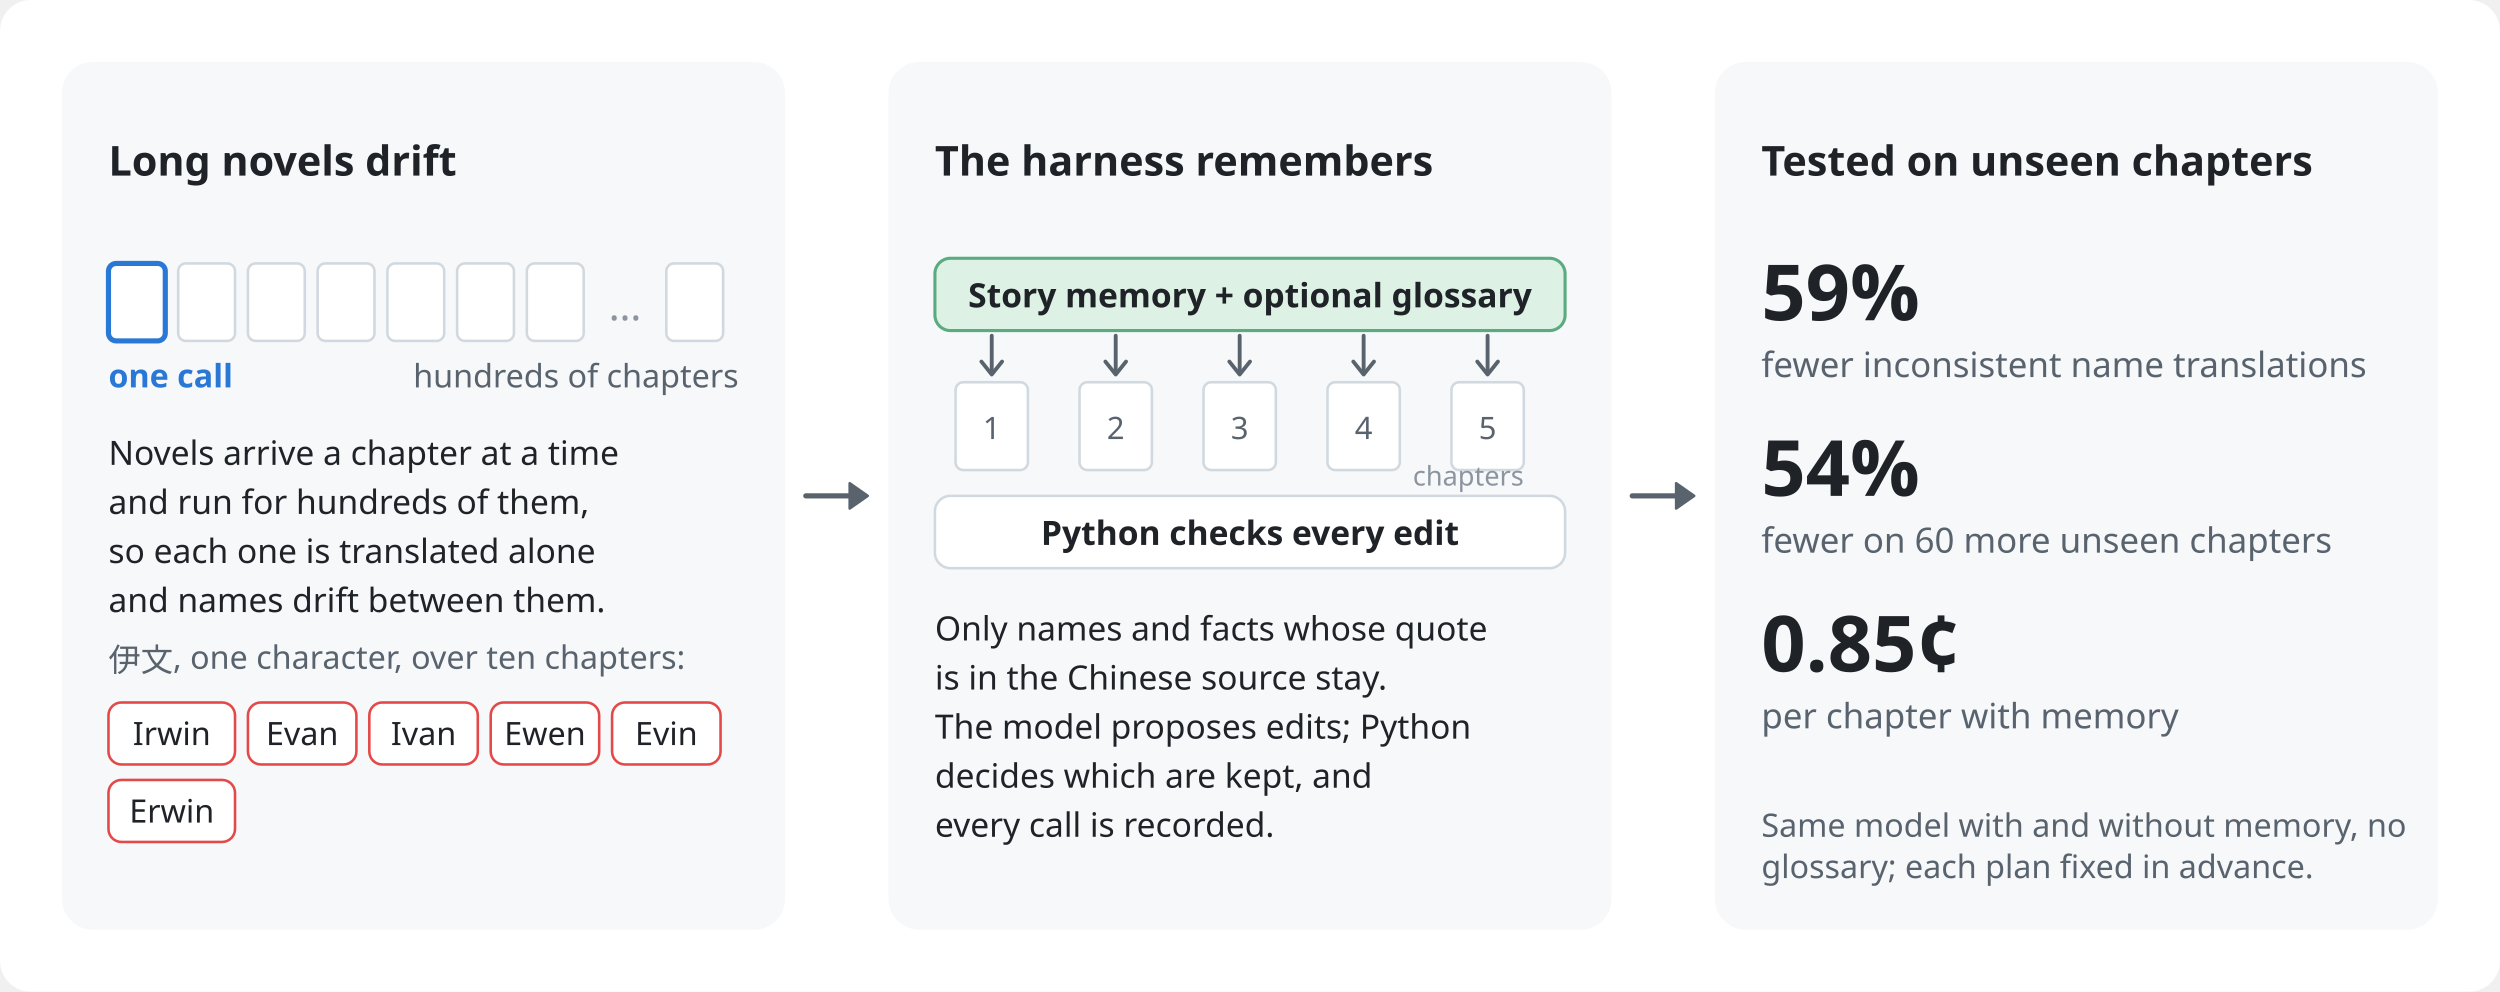
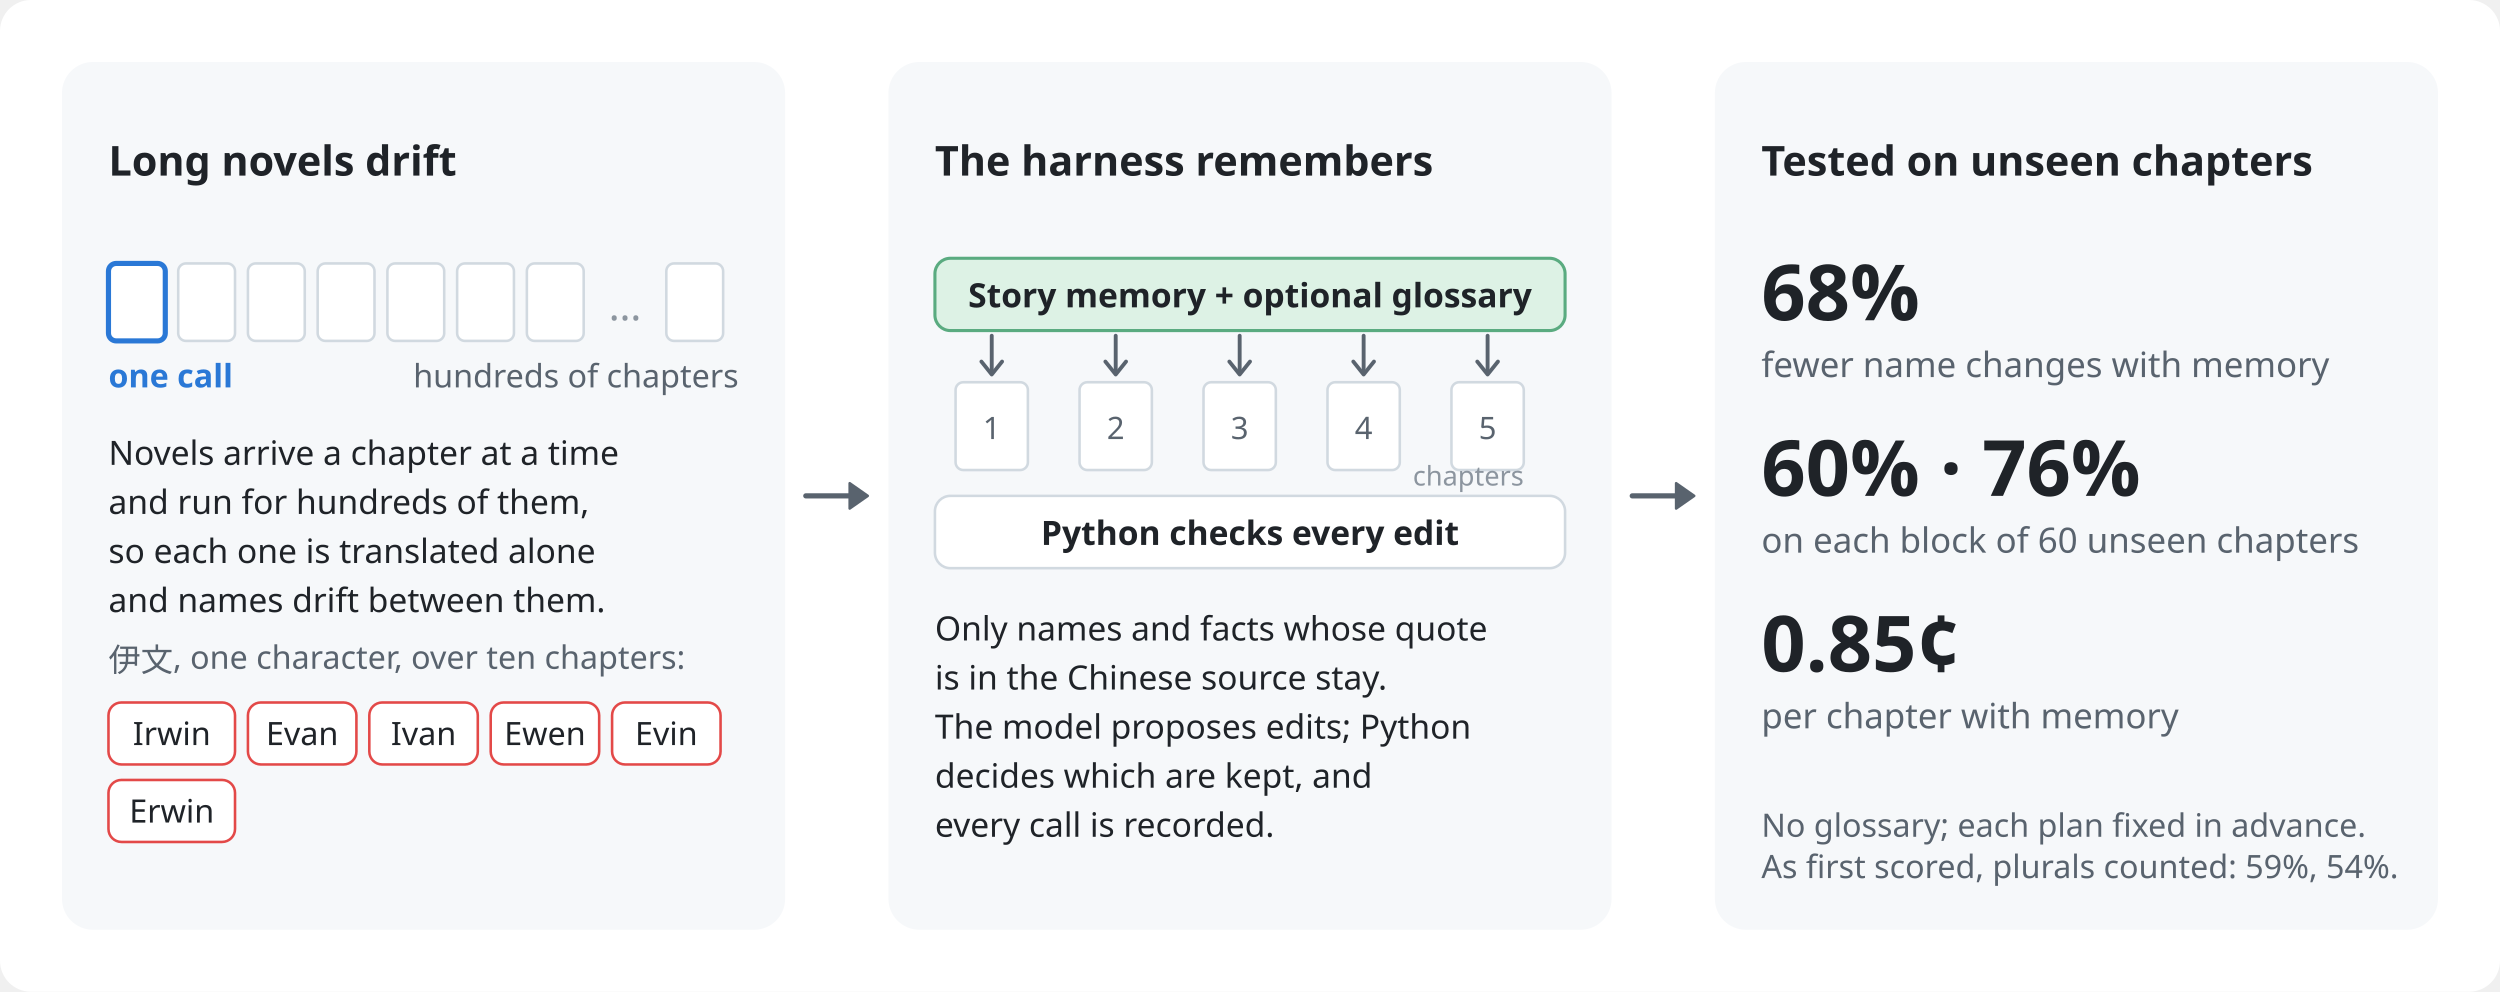
<svg xmlns="http://www.w3.org/2000/svg" width="968" height="384" viewBox="0 0 968 384" role="img" aria-labelledby="title desc">
  <rect width="968" height="384" rx="12" fill="#ffffff" />
  <g transform="translate(24 24)" font-family="-apple-system, BlinkMacSystemFont, 'Segoe UI', 'Noto Sans', Helvetica, Arial, 'PingFang SC', 'Microsoft YaHei', sans-serif" fill="#1f2328">
    <rect x="0.0" y="0.0" width="280.0" height="336.0" fill="#f6f8fa" rx="12" />
    <text x="18.0" y="44.0" font-size="16" fill="#1f2328" font-weight="600">Long novels drift</text>
    <rect x="320.0" y="0.0" width="280.0" height="336.0" fill="#f6f8fa" rx="12" />
    <text x="338.0" y="44.0" font-size="16" fill="#1f2328" font-weight="600">The harness remembers</text>
    <path d="M 288.0 168.0 L 305.0 168.0" fill="none" stroke="#59636e" stroke-width="2" stroke-linejoin="round" stroke-linecap="round" />
    <path d="M 305.0 163.1 L 312.0 168.0 L 305.0 172.9 Z" fill="#59636e" stroke="#59636e" stroke-width="1" stroke-linejoin="round" stroke-linecap="round" />
    <rect x="640.0" y="0.0" width="280.0" height="336.0" fill="#f6f8fa" rx="12" />
    <text x="658.0" y="44.0" font-size="16" fill="#1f2328" font-weight="600">Tested on unseen chapters</text>
    <path d="M 608.0 168.0 L 625.0 168.0" fill="none" stroke="#59636e" stroke-width="2" stroke-linejoin="round" stroke-linecap="round" />
    <path d="M 625.0 163.1 L 632.0 168.0 L 625.0 172.9 Z" fill="#59636e" stroke="#59636e" stroke-width="1" stroke-linejoin="round" stroke-linecap="round" />
    <rect x="18.0" y="78.0" width="22.0" height="30.0" fill="#ffffff" rx="3" stroke="#2a78d6" stroke-width="2" />
    <rect x="45.0" y="78.0" width="22.0" height="30.0" fill="#ffffff" rx="3" stroke="#d1d9e0" stroke-width="1" />
    <rect x="72.0" y="78.0" width="22.0" height="30.0" fill="#ffffff" rx="3" stroke="#d1d9e0" stroke-width="1" />
    <rect x="99.0" y="78.0" width="22.0" height="30.0" fill="#ffffff" rx="3" stroke="#d1d9e0" stroke-width="1" />
    <rect x="126.0" y="78.0" width="22.0" height="30.0" fill="#ffffff" rx="3" stroke="#d1d9e0" stroke-width="1" />
    <rect x="153.0" y="78.0" width="22.0" height="30.0" fill="#ffffff" rx="3" stroke="#d1d9e0" stroke-width="1" />
    <rect x="180.0" y="78.0" width="22.0" height="30.0" fill="#ffffff" rx="3" stroke="#d1d9e0" stroke-width="1" />
    <text x="218.0" y="100.0" font-size="16" fill="#8c959f" text-anchor="middle">…</text>
    <rect x="234.0" y="78.0" width="22.0" height="30.0" fill="#ffffff" rx="3" stroke="#d1d9e0" stroke-width="1" />
    <text x="18.0" y="126.0" font-size="12.5" fill="#2a78d6" font-weight="600">one call</text>
    <text x="262.0" y="126.0" font-size="12.5" fill="#59636e" text-anchor="end">hundreds of chapters</text>
    <text x="18.0" y="156.0" font-size="13" fill="#1f2328">Novels arrive a chapter at a time</text>
    <text x="18.0" y="175.0" font-size="13" fill="#1f2328">and run for hundreds of them,</text>
    <text x="18.0" y="194.0" font-size="13" fill="#1f2328">so each one is translated alone</text>
    <text x="18.0" y="213.0" font-size="13" fill="#1f2328">and names drift between them.</text>
    <text x="18.0" y="236.0" font-size="12.5" fill="#59636e">伊文, one character, over ten chapters:</text>
    <rect x="18.0" y="248.0" width="49.0" height="24.0" fill="#ffffff" rx="5" stroke="#e34948" stroke-width="1" />
    <text x="42.5" y="264.5" font-size="12.5" fill="#1f2328" text-anchor="middle">Irwin</text>
    <rect x="72.0" y="248.0" width="42.0" height="24.0" fill="#ffffff" rx="5" stroke="#e34948" stroke-width="1" />
    <text x="93.0" y="264.5" font-size="12.5" fill="#1f2328" text-anchor="middle">Evan</text>
    <rect x="119.0" y="248.0" width="42.0" height="24.0" fill="#ffffff" rx="5" stroke="#e34948" stroke-width="1" />
    <text x="140.0" y="264.5" font-size="12.5" fill="#1f2328" text-anchor="middle">Ivan</text>
    <rect x="166.0" y="248.0" width="42.0" height="24.0" fill="#ffffff" rx="5" stroke="#e34948" stroke-width="1" />
    <text x="187.0" y="264.5" font-size="12.5" fill="#1f2328" text-anchor="middle">Ewen</text>
    <rect x="213.0" y="248.0" width="42.0" height="24.0" fill="#ffffff" rx="5" stroke="#e34948" stroke-width="1" />
    <text x="234.0" y="264.5" font-size="12.5" fill="#1f2328" text-anchor="middle">Evin</text>
    <rect x="18.0" y="278.0" width="49.0" height="24.0" fill="#ffffff" rx="5" stroke="#e34948" stroke-width="1" />
    <text x="42.5" y="294.5" font-size="12.5" fill="#1f2328" text-anchor="middle">Erwin</text>
    <rect x="338.0" y="76.0" width="244.0" height="28.0" fill="#ddf2e5" rx="6" stroke="#5aab80" stroke-width="1.2" />
    <text x="460.0" y="95.0" font-size="13" fill="#1f2328" font-weight="600" text-anchor="middle">Story memory + optional glossary</text>
    <path d="M 360.0 106 L 360.0 120" fill="none" stroke="#59636e" stroke-width="1.5" stroke-linejoin="round" stroke-linecap="round" />
    <path d="M 356.0 116 L 360.0 121 L 364.0 116" fill="none" stroke="#59636e" stroke-width="1.5" stroke-linejoin="round" stroke-linecap="round" />
    <rect x="346.0" y="124.0" width="28.0" height="34.0" fill="#ffffff" rx="3" stroke="#d1d9e0" stroke-width="1" />
    <text x="360.0" y="146.0" font-size="12" fill="#59636e" text-anchor="middle">1</text>
    <path d="M 408.0 106 L 408.0 120" fill="none" stroke="#59636e" stroke-width="1.5" stroke-linejoin="round" stroke-linecap="round" />
    <path d="M 404.0 116 L 408.0 121 L 412.0 116" fill="none" stroke="#59636e" stroke-width="1.5" stroke-linejoin="round" stroke-linecap="round" />
    <rect x="394.0" y="124.0" width="28.0" height="34.0" fill="#ffffff" rx="3" stroke="#d1d9e0" stroke-width="1" />
    <text x="408.0" y="146.0" font-size="12" fill="#59636e" text-anchor="middle">2</text>
    <path d="M 456.0 106 L 456.0 120" fill="none" stroke="#59636e" stroke-width="1.5" stroke-linejoin="round" stroke-linecap="round" />
    <path d="M 452.0 116 L 456.0 121 L 460.0 116" fill="none" stroke="#59636e" stroke-width="1.5" stroke-linejoin="round" stroke-linecap="round" />
    <rect x="442.0" y="124.0" width="28.0" height="34.0" fill="#ffffff" rx="3" stroke="#d1d9e0" stroke-width="1" />
    <text x="456.0" y="146.0" font-size="12" fill="#59636e" text-anchor="middle">3</text>
    <path d="M 504.0 106 L 504.0 120" fill="none" stroke="#59636e" stroke-width="1.5" stroke-linejoin="round" stroke-linecap="round" />
    <path d="M 500.0 116 L 504.0 121 L 508.0 116" fill="none" stroke="#59636e" stroke-width="1.5" stroke-linejoin="round" stroke-linecap="round" />
    <rect x="490.0" y="124.0" width="28.0" height="34.0" fill="#ffffff" rx="3" stroke="#d1d9e0" stroke-width="1" />
    <text x="504.0" y="146.0" font-size="12" fill="#59636e" text-anchor="middle">4</text>
    <path d="M 552.0 106 L 552.0 120" fill="none" stroke="#59636e" stroke-width="1.5" stroke-linejoin="round" stroke-linecap="round" />
    <path d="M 548.0 116 L 552.0 121 L 556.0 116" fill="none" stroke="#59636e" stroke-width="1.5" stroke-linejoin="round" stroke-linecap="round" />
    <rect x="538.0" y="124.0" width="28.0" height="34.0" fill="#ffffff" rx="3" stroke="#d1d9e0" stroke-width="1" />
    <text x="552.0" y="146.0" font-size="12" fill="#59636e" text-anchor="middle">5</text>
    <text x="566.0" y="164.0" font-size="10.5" fill="#8c959f" text-anchor="end">chapters</text>
    <rect x="338.0" y="168.0" width="244.0" height="28.0" fill="#ffffff" rx="6" stroke="#d1d9e0" stroke-width="1" />
    <text x="460.0" y="187.0" font-size="13" fill="#1f2328" font-weight="600" text-anchor="middle">Python checks every edit</text>
    <text x="338.0" y="224.0" font-size="13" fill="#1f2328">Only names and facts whose quote</text>
    <text x="338.0" y="243.0" font-size="13" fill="#1f2328">is in the Chinese source stay.</text>
    <text x="338.0" y="262.0" font-size="13" fill="#1f2328">The model proposes edits; Python</text>
    <text x="338.0" y="281.0" font-size="13" fill="#1f2328">decides which are kept, and</text>
    <text x="338.0" y="300.0" font-size="13" fill="#1f2328">every call is recorded.</text>
-     <text x="658.0" y="100.0" font-size="30" fill="#1f2328" font-weight="650">59%</text>
-     <text x="658.0" y="122.0" font-size="13.5" fill="#59636e">fewer inconsistent name translations</text>
-     <text x="658.0" y="168.0" font-size="30" fill="#1f2328" font-weight="650">54%</text>
-     <text x="658.0" y="190.0" font-size="13.5" fill="#59636e">fewer on 60 more unseen chapters</text>
+     <text x="658.0" y="100.0" font-size="30" fill="#1f2328" font-weight="650">68%</text>
+     <text x="658.0" y="122.0" font-size="13.5" fill="#59636e">fewer name changes with memory</text>
+     <text x="658.0" y="168.0" font-size="30" fill="#1f2328" font-weight="650">60% · 76%</text>
+     <text x="658.0" y="190.0" font-size="13.5" fill="#59636e">on each block of 60 unseen chapters</text>
    <text x="658.0" y="236.0" font-size="30" fill="#1f2328" font-weight="650">0.85¢</text>
    <text x="658.0" y="258.0" font-size="13.5" fill="#59636e">per chapter with memory</text>
-     <text x="658.0" y="300.0" font-size="12.5" fill="#59636e">Same model with and without memory, no</text>
-     <text x="658.0" y="316.0" font-size="12.5" fill="#59636e">glossary; each plan fixed in advance.</text>
+     <text x="658.0" y="300.0" font-size="12.5" fill="#59636e">No glossary; each plan fixed in advance.</text>
+     <text x="658.0" y="316.0" font-size="12.5" fill="#59636e">As first scored, plurals counted: 59%, 54%.</text>
  </g>
</svg>
